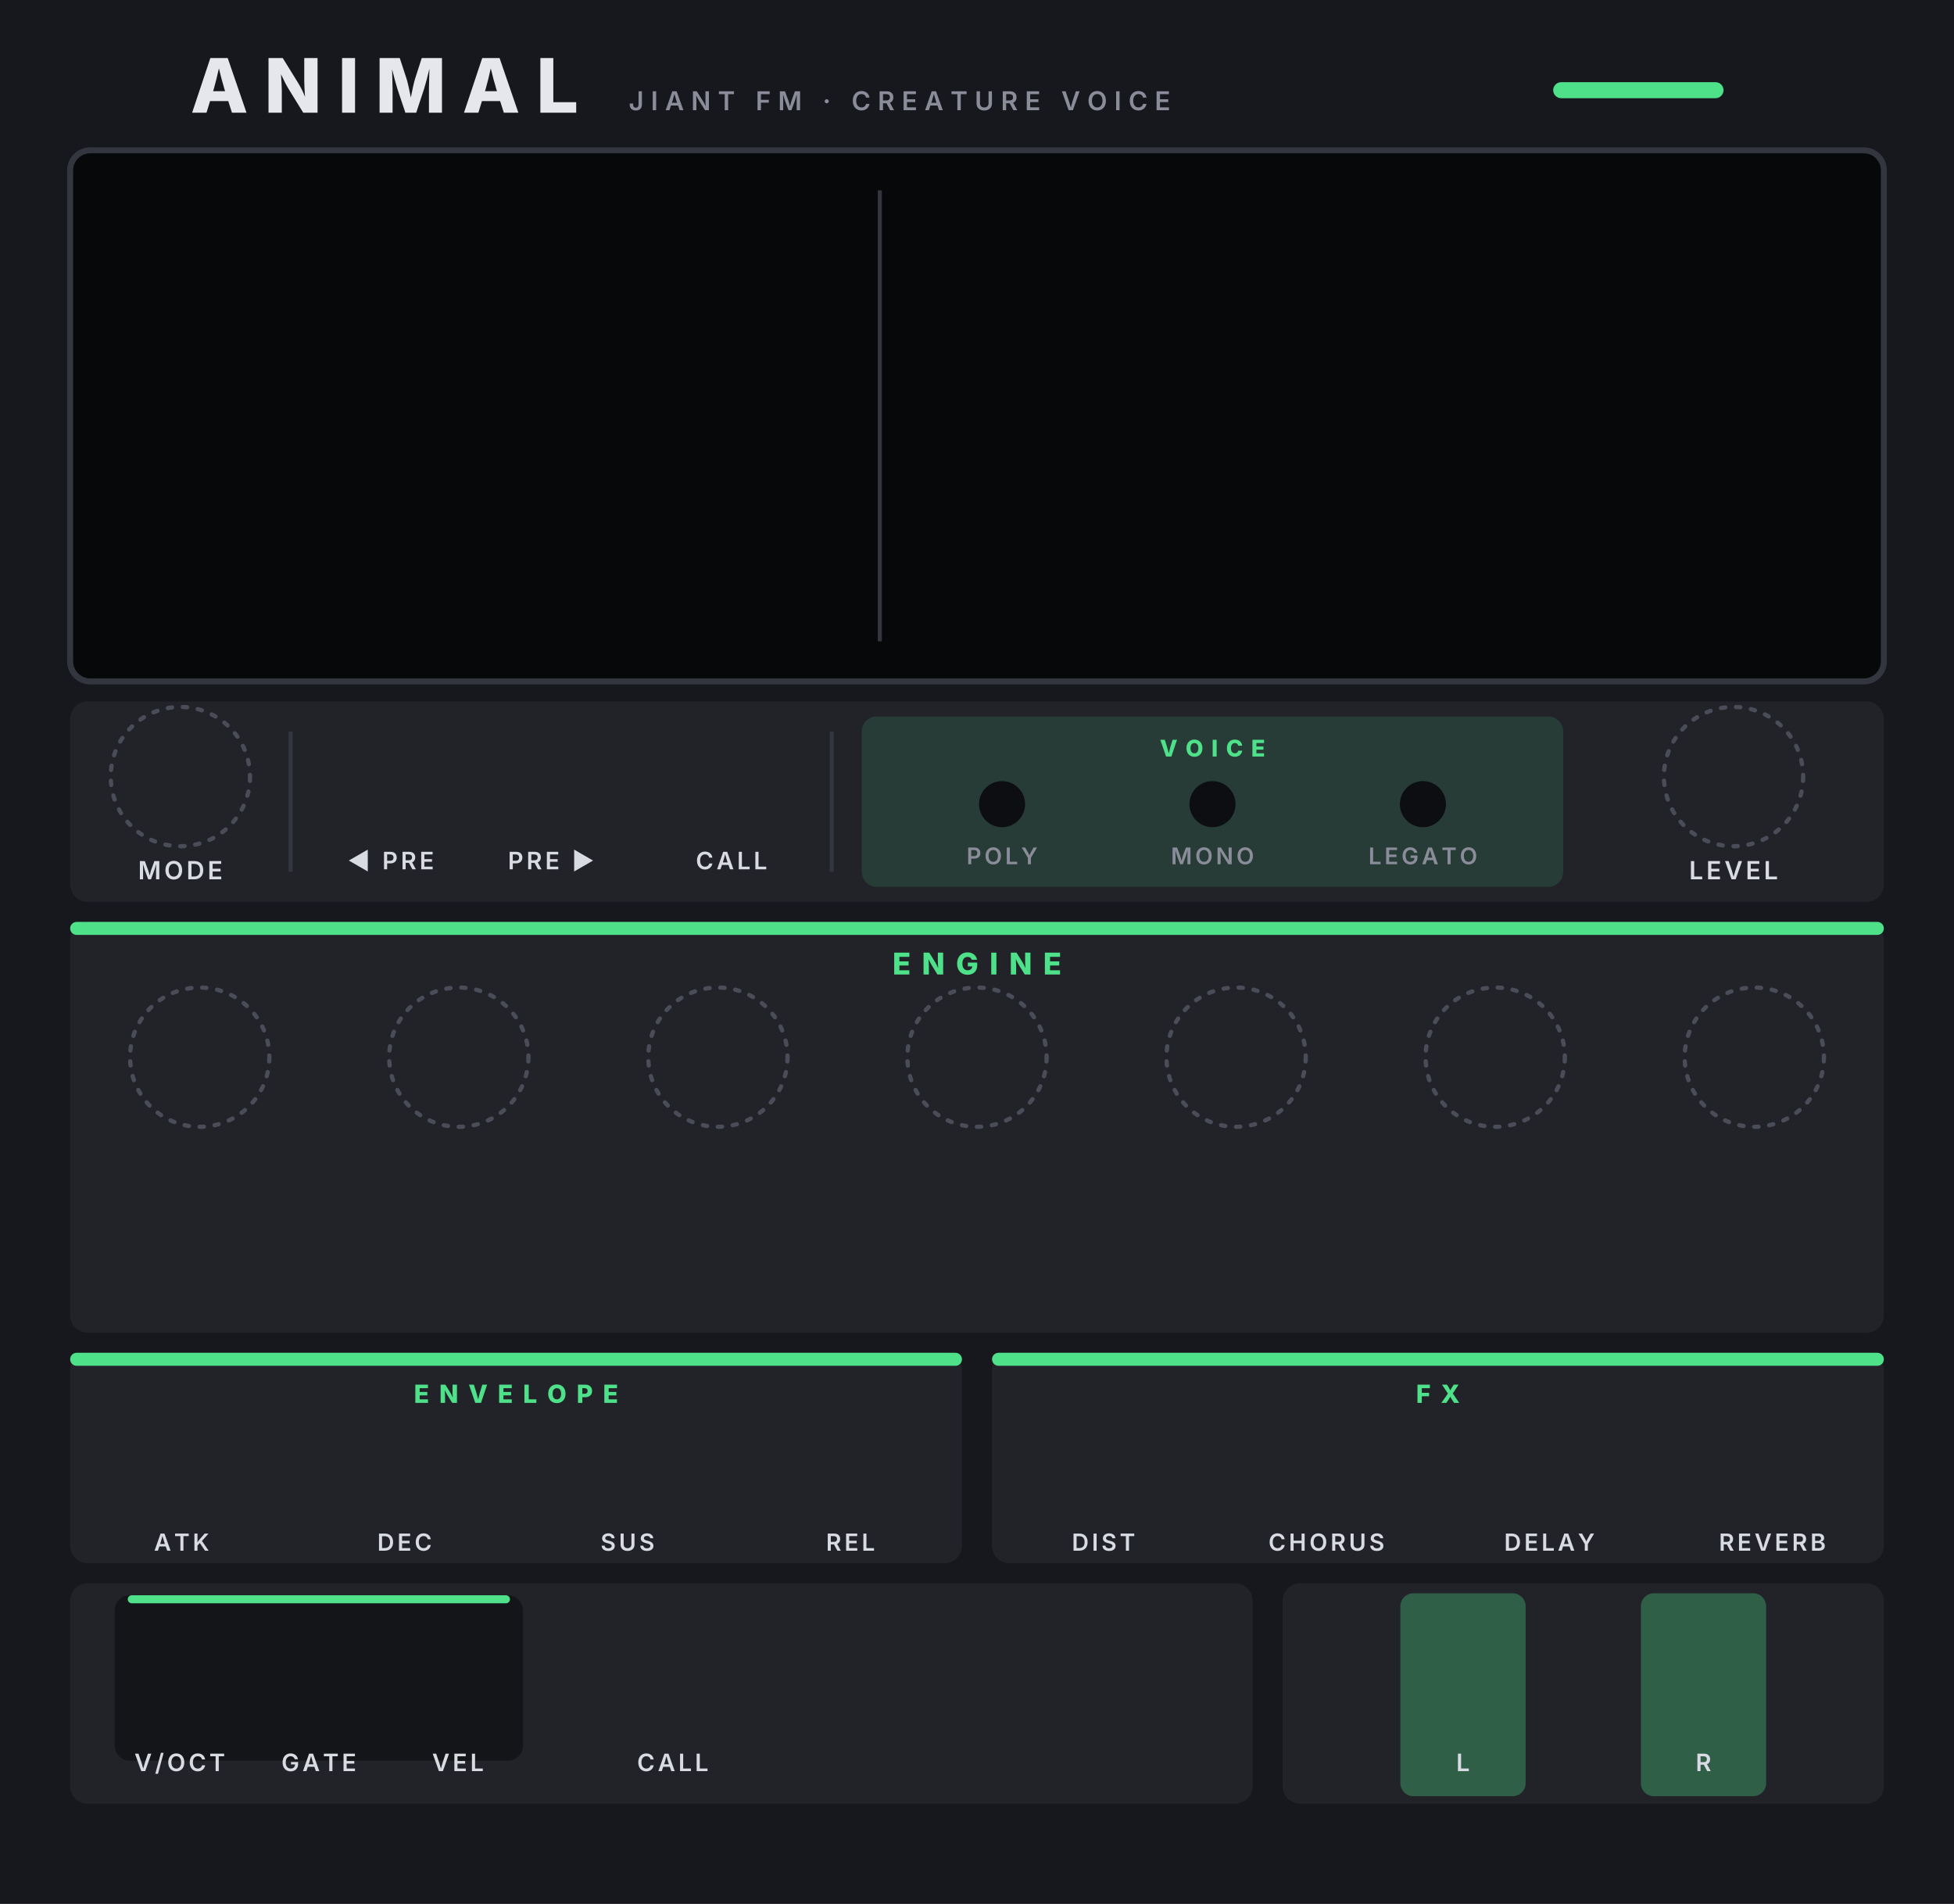
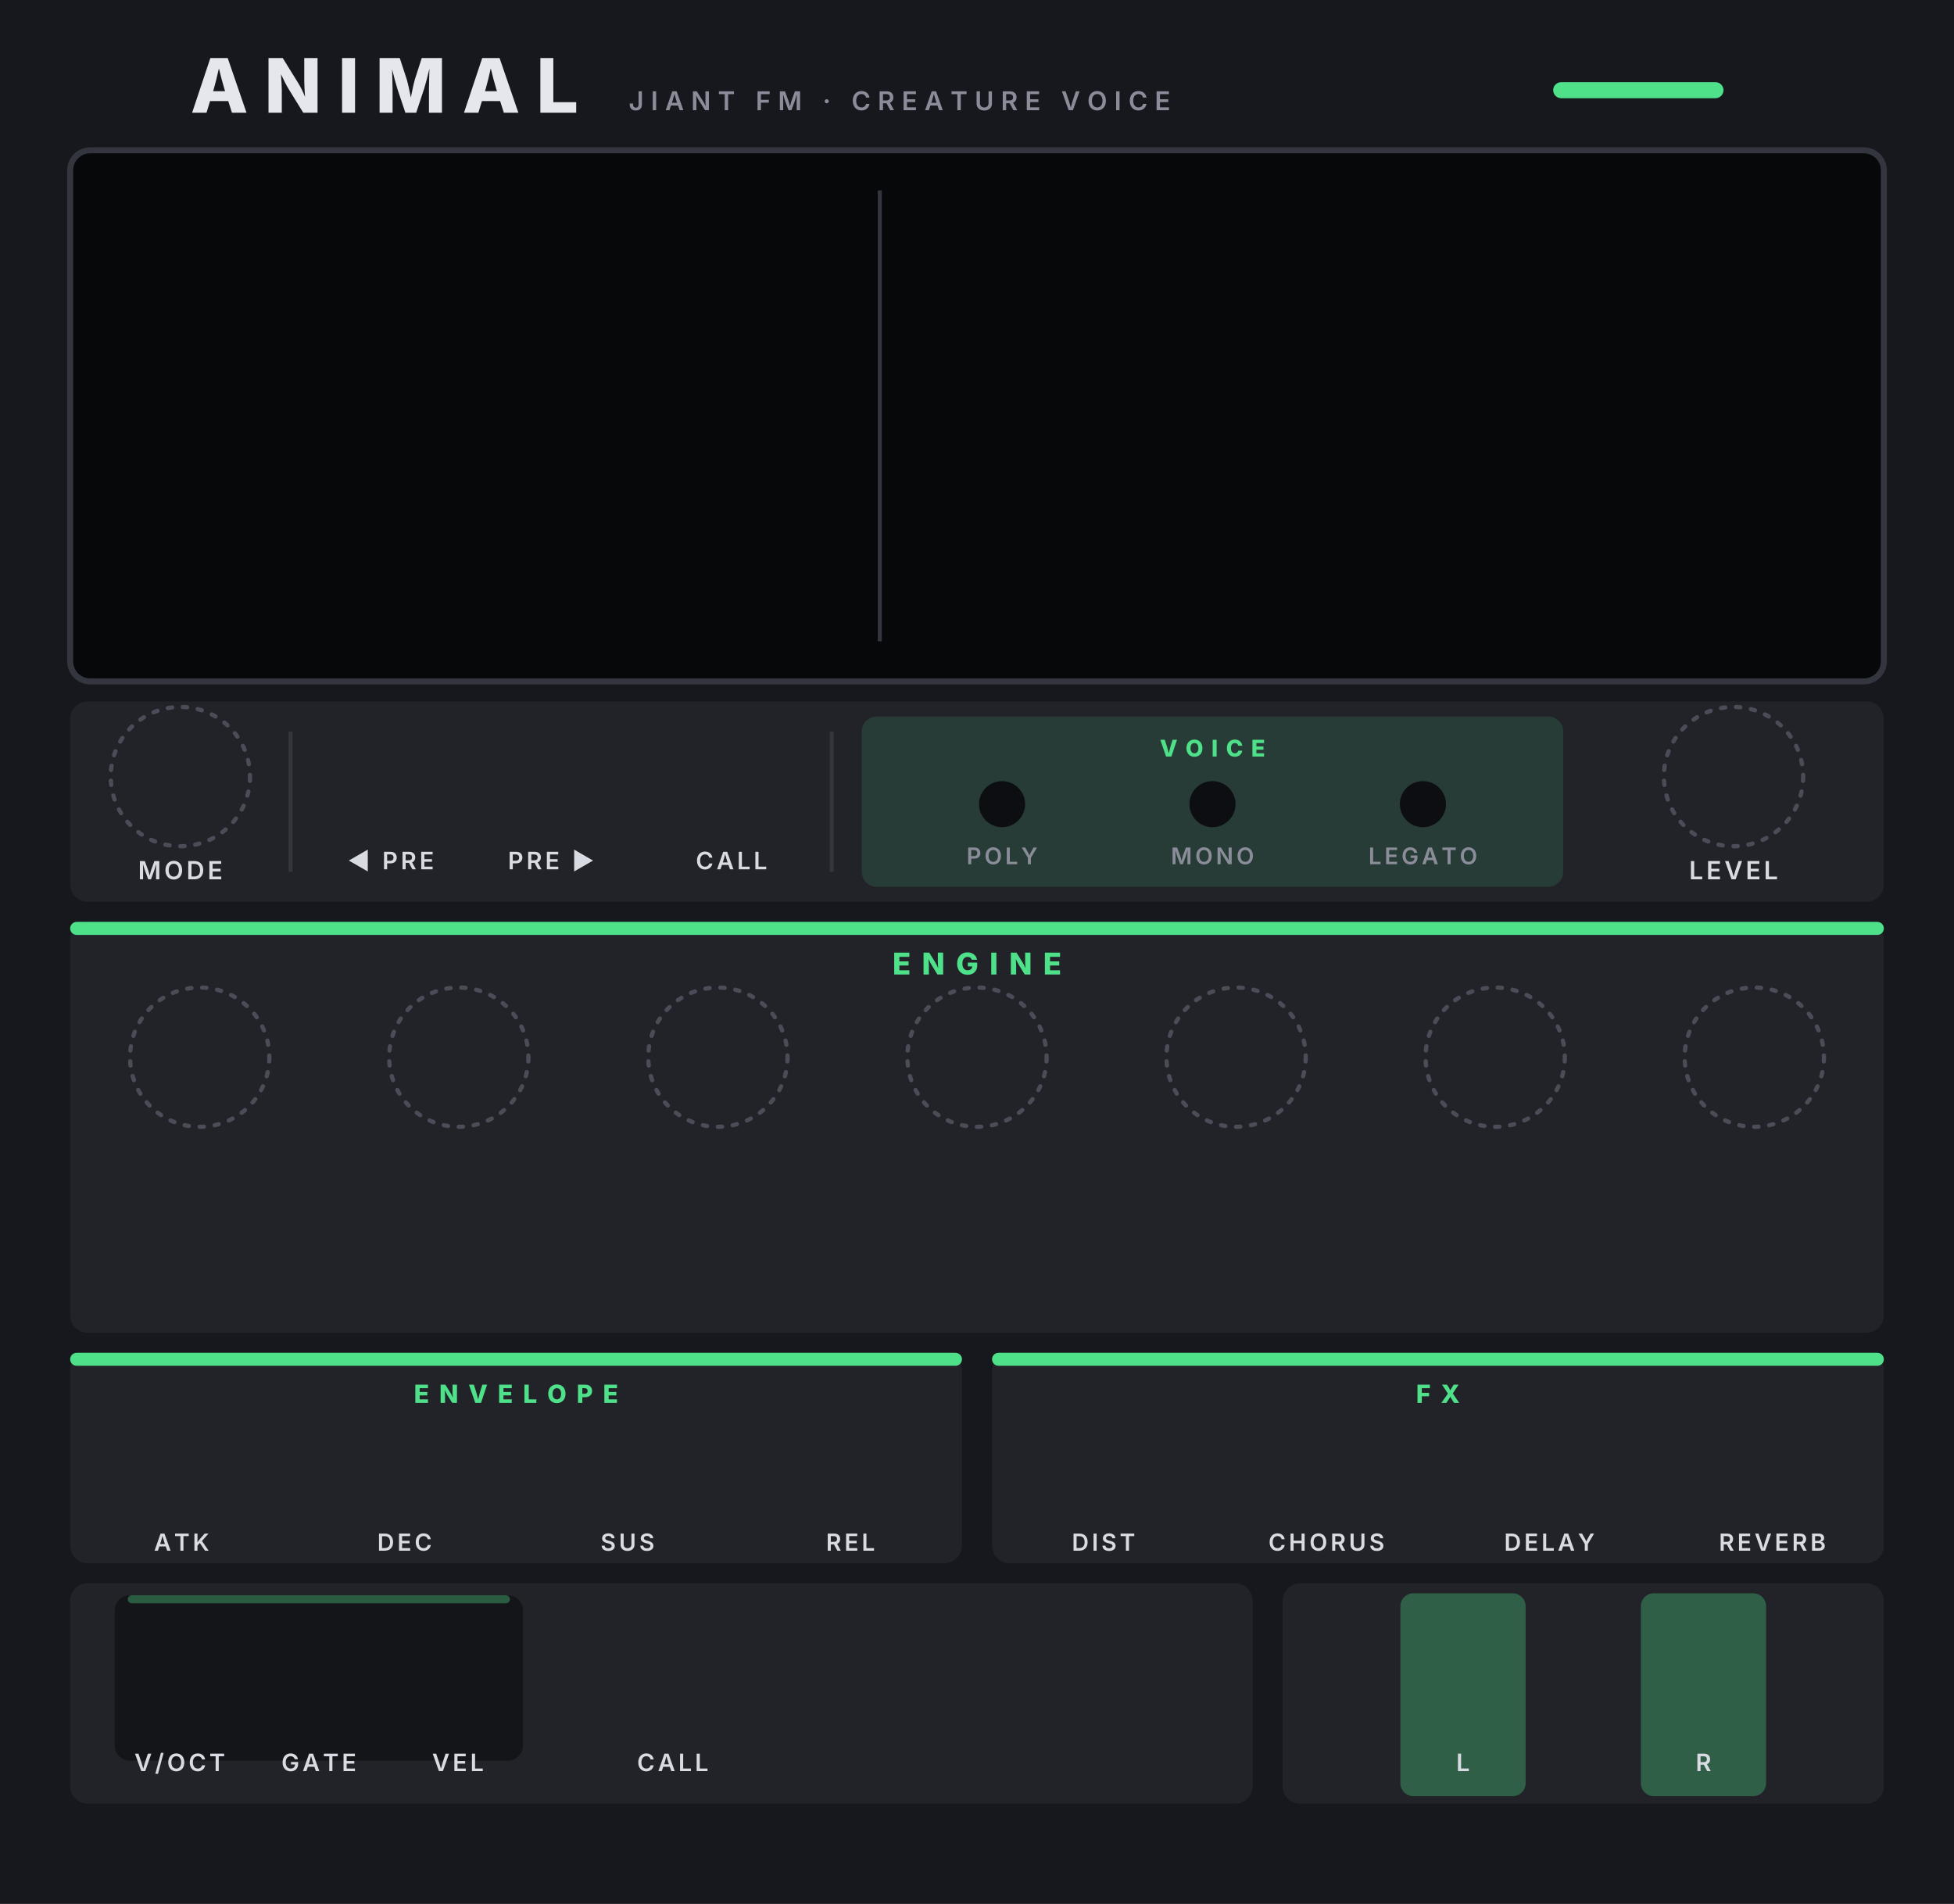
<svg xmlns="http://www.w3.org/2000/svg" width="132.080mm" height="128.693mm" viewBox="0 0 390 380">
  <rect width="390" height="380" fill="#17181d" />
  <path fill="#e6e7ec" d="M38.344 22.5H41.215L41.926 20.178H45.559L46.298 22.5H49.199L45.449 11.587H41.984ZM42.534 18.201 42.68 17.732C43.039 16.494 43.361 15.117 43.691 13.645C44.042 15.11 44.401 16.487 44.782 17.732L44.929 18.201Z M53.593 22.5H56.244V17.981C56.244 17.292 56.171 16.106 56.083 14.81C56.691 16.113 57.094 16.934 57.738 17.981L60.529 22.5H63.378V11.587H60.726V16.23C60.726 16.992 60.807 18.245 60.88 19.336C60.419 18.149 59.965 17.322 59.481 16.516L56.434 11.587H53.593Z M70.862 11.587H68.277V22.5H70.862Z M75.762 22.5H78.354V17.798C78.354 16.985 78.288 15.271 78.259 13.835C78.633 15.374 79.079 16.992 79.336 17.798L80.911 22.5H83.071L84.624 17.798C84.888 16.963 85.349 15.271 85.708 13.711C85.679 15.183 85.613 16.97 85.613 17.798V22.5H88.213V11.587H84.177L82.808 15.835C82.588 16.582 82.251 18.149 82.002 19.453C81.746 18.149 81.409 16.582 81.182 15.835L79.79 11.587H75.762Z M92.607 22.5H95.478L96.188 20.178H99.821L100.561 22.5H103.461L99.711 11.587H96.247ZM96.796 18.201 96.943 17.732C97.301 16.494 97.624 15.117 97.953 13.645C98.305 15.11 98.664 16.487 99.045 17.732L99.191 18.201Z M107.855 22.5H115.003V20.391H110.44V11.587H107.855Z" />
  <path fill="#8a8d99" d="M126.909 22.051C127.65 22.051 128.122 21.632 128.122 20.88V18.217H127.45V20.888C127.45 21.287 127.236 21.492 126.909 21.492C126.576 21.492 126.363 21.287 126.363 20.888V20.667H125.685V20.883C125.685 21.632 126.16 22.051 126.909 22.051Z M130.959 18.217H130.282V22.0H130.959Z M132.867 22.0H133.609L133.918 21.063H135.333L135.655 22.0H136.399L135.048 18.217H134.188ZM134.099 20.517 134.259 20.035C134.363 19.697 134.477 19.273 134.612 18.745C134.751 19.268 134.871 19.687 134.982 20.035L135.147 20.517Z M138.304 22.0H138.995V20.121C138.995 19.91 138.972 19.512 138.947 19.045C139.201 19.537 139.343 19.806 139.541 20.124L140.722 22.0H141.491V18.217H140.803V20.202C140.803 20.433 140.818 20.817 140.843 21.182C140.678 20.804 140.513 20.517 140.379 20.301L139.071 18.217H138.304Z M143.483 18.788H144.65V22.0H145.328V18.788H146.494V18.217H143.483Z M151.196 22.0H151.874V20.487H153.448V19.923H151.874V18.788H153.618V18.217H151.196Z M155.653 22.0H156.318V20.091C156.318 19.804 156.303 19.281 156.292 18.852C156.432 19.339 156.584 19.844 156.673 20.091L157.382 22.0H157.958L158.656 20.091C158.745 19.837 158.905 19.316 159.035 18.831C159.027 19.281 159.012 19.809 159.012 20.091V22.0H159.687V18.217H158.664L157.953 20.169C157.879 20.395 157.763 20.863 157.674 21.236C157.587 20.857 157.468 20.393 157.392 20.169L156.673 18.217H155.653Z M165.006 20.611C165.234 20.611 165.415 20.433 165.415 20.205C165.415 19.976 165.234 19.801 165.006 19.801C164.777 19.801 164.6 19.976 164.6 20.205C164.6 20.433 164.777 20.611 165.006 20.611Z M171.94 22.051C172.833 22.051 173.433 21.464 173.537 20.741H172.851C172.765 21.188 172.399 21.444 171.947 21.444C171.333 21.444 170.888 20.979 170.888 20.111C170.888 19.253 171.33 18.773 171.95 18.773C172.402 18.773 172.767 19.029 172.851 19.476H173.534C173.415 18.648 172.77 18.166 171.94 18.166C170.952 18.166 170.208 18.887 170.208 20.111C170.208 21.33 170.944 22.051 171.94 22.051Z M175.559 22.0H176.237V20.611H176.942L177.686 22.0H178.446L177.625 20.497C178.072 20.319 178.306 19.941 178.306 19.428C178.306 18.707 177.844 18.217 176.973 18.217H175.559ZM176.237 20.05V18.786H176.869C177.384 18.786 177.613 19.024 177.613 19.428C177.613 19.829 177.384 20.05 176.874 20.05Z M180.351 22.0H182.819V21.429H181.029V20.372H182.677V19.809H181.029V18.788H182.809V18.217H180.351Z M184.645 22.0H185.387L185.697 21.063H187.111L187.433 22.0H188.177L186.826 18.217H185.966ZM185.877 20.517 186.037 20.035C186.141 19.697 186.255 19.273 186.39 18.745C186.529 19.268 186.649 19.687 186.76 20.035L186.925 20.517Z M189.912 18.788H191.08V22.0H191.758V18.788H192.924V18.217H189.912Z M196.449 22.056C197.371 22.056 197.983 21.497 197.983 20.687V18.217H197.305V20.631C197.305 21.106 196.972 21.449 196.449 21.449C195.926 21.449 195.593 21.106 195.593 20.631V18.217H194.915V20.687C194.915 21.497 195.522 22.056 196.449 22.056Z M200.142 22.0H200.82V20.611H201.525L202.269 22.0H203.029L202.208 20.497C202.655 20.319 202.889 19.941 202.889 19.428C202.889 18.707 202.427 18.217 201.556 18.217H200.142ZM200.82 20.05V18.786H201.452C201.967 18.786 202.196 19.024 202.196 19.428C202.196 19.829 201.967 20.05 201.457 20.05Z M204.934 22.0H207.402V21.429H205.612V20.372H207.26V19.809H205.612V18.788H207.392V18.217H204.934Z M213.287 22.0H214.145L215.47 18.217H214.729L214.079 20.182C213.972 20.52 213.858 20.934 213.721 21.459C213.581 20.939 213.459 20.517 213.353 20.182L212.683 18.217H211.939Z M218.996 22.051C219.986 22.051 220.73 21.332 220.73 20.111C220.73 18.887 219.986 18.166 218.996 18.166C218.003 18.166 217.256 18.887 217.256 20.111C217.256 21.33 218.003 22.051 218.996 22.051ZM218.996 21.444C218.376 21.444 217.937 20.972 217.937 20.111C217.937 19.245 218.376 18.773 218.996 18.773C219.61 18.773 220.047 19.243 220.047 20.111C220.047 20.974 219.61 21.444 218.996 21.444Z M223.45 18.217H222.772V22.0H223.45Z M227.224 22.051C228.118 22.051 228.717 21.464 228.821 20.741H228.136C228.049 21.188 227.684 21.444 227.232 21.444C226.617 21.444 226.173 20.979 226.173 20.111C226.173 19.253 226.615 18.773 227.234 18.773C227.686 18.773 228.052 19.029 228.136 19.476H228.819C228.699 18.648 228.054 18.166 227.224 18.166C226.236 18.166 225.492 18.887 225.492 20.111C225.492 21.33 226.229 22.051 227.224 22.051Z M230.843 22.0H233.311V21.429H231.521V20.372H233.169V19.809H231.521V18.788H233.301V18.217H230.843Z" />
  <rect x="310" y="16.4" width="34" height="3.2" rx="1.6" fill="#4fe08a" />
  <rect x="14" y="30" width="362" height="106" rx="4" fill="#07080a" stroke="#34363f" stroke-width="1.2" />
  <line x1="175.6" y1="38" x2="175.6" y2="128" stroke="#34363f" stroke-width="0.8" />
  <rect x="14" y="140" width="362" height="40" rx="3.5" fill="#212329" />
  <circle cx="36" cy="155" r="13.9" fill="none" stroke="#4a4c57" stroke-width="0.85" stroke-dasharray="0.85 2.15" stroke-linecap="round" />
  <path fill="#d9dbe2" d="M27.92 175.5H28.559V173.664C28.559 173.388 28.545 172.885 28.535 172.473C28.669 172.941 28.816 173.427 28.901 173.664L29.582 175.5H30.137L30.808 173.664C30.893 173.42 31.047 172.919 31.172 172.453C31.164 172.885 31.15 173.393 31.15 173.664V175.5H31.799V171.862H30.815L30.132 173.74C30.061 173.957 29.949 174.406 29.863 174.765C29.78 174.401 29.665 173.955 29.592 173.74L28.901 171.862H27.92Z M34.689 175.549C35.641 175.549 36.357 174.858 36.357 173.684C36.357 172.507 35.641 171.813 34.689 171.813C33.735 171.813 33.017 172.507 33.017 173.684C33.017 174.855 33.735 175.549 34.689 175.549ZM34.689 174.965C34.094 174.965 33.671 174.511 33.671 173.684C33.671 172.851 34.094 172.397 34.689 172.397C35.28 172.397 35.7 172.849 35.7 173.684C35.7 174.514 35.28 174.965 34.689 174.965Z M38.805 175.5C39.913 175.5 40.565 174.814 40.565 173.676C40.565 172.546 39.913 171.862 38.829 171.862H37.574V175.5ZM38.226 174.936V172.426H38.79C39.535 172.426 39.923 172.844 39.923 173.676C39.923 174.516 39.535 174.936 38.773 174.936Z M41.785 175.5H44.158V174.951H42.437V173.935H44.022V173.393H42.437V172.412H44.149V171.862H41.785Z" />
  <line x1="58" y1="146" x2="58" y2="174" stroke="#34363f" stroke-width="0.8" />
  <path fill="#d9dbe2" d="M73.405 173.936V169.572L69.622 171.756Z M76.646 173.5H77.272V172.319H77.943C78.749 172.319 79.182 171.834 79.182 171.163C79.182 170.498 78.756 170.008 77.952 170.008H76.646ZM77.272 171.803V170.533H77.856C78.334 170.533 78.543 170.791 78.543 171.163C78.543 171.536 78.334 171.803 77.861 171.803Z M80.343 173.5H80.968V172.218H81.62L82.307 173.5H83.007L82.25 172.113C82.663 171.948 82.879 171.599 82.879 171.126C82.879 170.46 82.452 170.008 81.648 170.008H80.343ZM80.968 171.7V170.533H81.552C82.028 170.533 82.239 170.753 82.239 171.126C82.239 171.496 82.028 171.7 81.557 171.7Z M84.074 173.5H86.352V172.973H84.7V171.998H86.221V171.477H84.7V170.535H86.343V170.008H84.074Z" />
  <path fill="#d9dbe2" d="M101.723 173.5H102.349V172.319H103.019C103.825 172.319 104.259 171.834 104.259 171.163C104.259 170.498 103.832 170.008 103.029 170.008H101.723ZM102.349 171.803V170.533H102.932C103.411 170.533 103.619 170.791 103.619 171.163C103.619 171.536 103.411 171.803 102.937 171.803Z M105.419 173.5H106.045V172.218H106.696L107.383 173.5H108.084L107.327 172.113C107.739 171.948 107.955 171.599 107.955 171.126C107.955 170.46 107.529 170.008 106.725 170.008H105.419ZM106.045 171.7V170.533H106.629C107.104 170.533 107.315 170.753 107.315 171.126C107.315 171.496 107.104 171.7 106.633 171.7Z M109.15 173.5H111.429V172.973H109.776V171.998H111.297V171.477H109.776V170.535H111.419V170.008H109.15Z M114.597 173.936 118.375 171.756 114.597 169.572Z" />
  <path fill="#d9dbe2" d="M140.711 173.547C141.536 173.547 142.089 173.005 142.186 172.338H141.553C141.473 172.75 141.136 172.987 140.718 172.987C140.151 172.987 139.741 172.558 139.741 171.756C139.741 170.964 140.149 170.521 140.721 170.521C141.138 170.521 141.475 170.758 141.553 171.17H142.183C142.073 170.406 141.478 169.961 140.711 169.961C139.8 169.961 139.113 170.627 139.113 171.756C139.113 172.881 139.793 173.547 140.711 173.547Z M143.125 173.5H143.81L144.096 172.635H145.401L145.699 173.5H146.386L145.139 170.008H144.344ZM144.262 172.131 144.41 171.686C144.506 171.374 144.611 170.983 144.736 170.495C144.864 170.978 144.975 171.365 145.078 171.686L145.23 172.131Z M147.452 173.5H149.62V172.973H148.078V170.008H147.452Z M150.766 173.5H152.934V172.973H151.392V170.008H150.766Z" />
  <line x1="166" y1="146" x2="166" y2="174" stroke="#34363f" stroke-width="0.8" />
  <rect x="172" y="143" width="140" height="34" rx="3" fill="#273c36" />
  <path fill="#4fe08a" d="M232.738 151.0H233.798L234.917 147.653H234.036L233.589 149.116C233.477 149.497 233.376 149.904 233.272 150.351C233.165 149.906 233.059 149.495 232.944 149.116L232.479 147.653H231.588Z M238.401 151.045C239.297 151.045 239.991 150.432 239.991 149.329C239.991 148.224 239.297 147.608 238.401 147.608C237.5 147.608 236.806 148.224 236.806 149.329C236.806 150.427 237.5 151.045 238.401 151.045ZM238.401 150.349C237.914 150.349 237.617 149.989 237.617 149.329C237.617 148.666 237.914 148.305 238.401 148.305C238.886 148.305 239.183 148.664 239.183 149.329C239.183 149.989 238.886 150.349 238.401 150.349Z M242.831 147.653H242.038V151.0H242.831Z M246.459 151.045C247.369 151.045 247.879 150.416 247.939 149.819H247.138C247.081 150.144 246.834 150.349 246.475 150.349C245.994 150.349 245.687 150 245.687 149.329C245.687 148.68 245.988 148.305 246.479 148.305C246.839 148.305 247.084 148.509 247.135 148.835H247.937C247.845 148.055 247.254 147.608 246.459 147.608C245.568 147.608 244.876 148.224 244.876 149.329C244.876 150.427 245.554 151.045 246.459 151.045Z M249.973 151.0H252.293V150.353H250.766V149.625H252.174V148.992H250.766V148.3H252.295V147.653H249.973Z" />
  <circle cx="200" cy="160.5" r="4.6" fill="#0d0e11" />
  <path fill="#8a8d99" d="M193.244 172.5H193.844V171.368H194.487C195.259 171.368 195.675 170.903 195.675 170.261C195.675 169.623 195.266 169.153 194.496 169.153H193.244ZM193.844 170.874V169.656H194.403C194.862 169.656 195.062 169.904 195.062 170.261C195.062 170.618 194.862 170.874 194.408 170.874Z M198.245 172.545C199.121 172.545 199.779 171.909 199.779 170.829C199.779 169.746 199.121 169.108 198.245 169.108C197.366 169.108 196.706 169.746 196.706 170.829C196.706 171.907 197.366 172.545 198.245 172.545ZM198.245 172.008C197.696 172.008 197.308 171.59 197.308 170.829C197.308 170.063 197.696 169.645 198.245 169.645C198.788 169.645 199.174 170.061 199.174 170.829C199.174 171.593 198.788 172.008 198.245 172.008Z M200.947 172.5H203.025V171.995H201.547V169.153H200.947Z M205.159 172.5H205.758V171.204L206.98 169.153H206.284L205.698 170.209C205.61 170.368 205.536 170.512 205.462 170.703C205.388 170.517 205.314 170.373 205.221 170.209L204.624 169.153H203.923L205.159 171.204Z" />
  <circle cx="242" cy="160.5" r="4.6" fill="#0d0e11" />
  <path fill="#8a8d99" d="M234.034 172.5H234.622V170.811C234.622 170.557 234.609 170.094 234.6 169.715C234.723 170.146 234.858 170.593 234.937 170.811L235.563 172.5H236.073L236.691 170.811C236.77 170.586 236.911 170.126 237.026 169.697C237.019 170.094 237.005 170.562 237.005 170.811V172.5H237.603V169.153H236.698L236.069 170.881C236.004 171.08 235.9 171.494 235.822 171.824C235.745 171.489 235.64 171.078 235.572 170.881L234.937 169.153H234.034Z M240.31 172.545C241.186 172.545 241.844 171.909 241.844 170.829C241.844 169.746 241.186 169.108 240.31 169.108C239.431 169.108 238.771 169.746 238.771 170.829C238.771 171.907 239.431 172.545 240.31 172.545ZM240.31 172.008C239.762 172.008 239.373 171.59 239.373 170.829C239.373 170.063 239.762 169.645 240.31 169.645C240.853 169.645 241.24 170.061 241.24 170.829C241.24 171.593 240.853 172.008 240.31 172.008Z M243.012 172.5H243.623V170.838C243.623 170.651 243.603 170.299 243.58 169.886C243.805 170.321 243.931 170.559 244.106 170.84L245.15 172.5H245.831V169.153H245.222V170.91C245.222 171.114 245.236 171.453 245.258 171.777C245.112 171.442 244.966 171.188 244.847 170.997L243.69 169.153H243.012Z M248.538 172.545C249.414 172.545 250.072 171.909 250.072 170.829C250.072 169.746 249.414 169.108 248.538 169.108C247.659 169.108 246.999 169.746 246.999 170.829C246.999 171.907 247.659 172.545 248.538 172.545ZM248.538 172.008C247.99 172.008 247.601 171.59 247.601 170.829C247.601 170.063 247.99 169.645 248.538 169.645C249.081 169.645 249.468 170.061 249.468 170.829C249.468 171.593 249.081 172.008 248.538 172.008Z" />
  <circle cx="284" cy="160.5" r="4.6" fill="#0d0e11" />
  <path fill="#8a8d99" d="M273.462 172.5H275.539V171.995H274.061V169.153H273.462Z M276.663 172.5H278.846V171.995H277.262V171.06H278.72V170.562H277.262V169.659H278.837V169.153H276.663Z M281.492 172.545C282.319 172.545 282.912 172.013 282.912 171.152V170.75H281.557V171.222H282.33C282.319 171.703 281.997 172.008 281.494 172.008C280.931 172.008 280.544 171.584 280.544 170.827C280.544 170.067 280.94 169.645 281.481 169.645C281.887 169.645 282.161 169.865 282.269 170.222H282.882C282.779 169.564 282.211 169.108 281.474 169.108C280.598 169.108 279.942 169.753 279.942 170.831C279.942 171.889 280.569 172.545 281.492 172.545Z M283.869 172.5H284.525L284.799 171.671H286.05L286.335 172.5H286.993L285.798 169.153H285.037ZM284.958 171.188 285.1 170.762C285.192 170.463 285.293 170.088 285.412 169.621C285.535 170.083 285.641 170.454 285.74 170.762L285.886 171.188Z M287.89 169.659H288.923V172.5H289.522V169.659H290.553V169.153H287.89Z M293.11 172.545C293.986 172.545 294.644 171.909 294.644 170.829C294.644 169.746 293.986 169.108 293.11 169.108C292.232 169.108 291.571 169.746 291.571 170.829C291.571 171.907 292.232 172.545 293.11 172.545ZM293.11 172.008C292.562 172.008 292.173 171.59 292.173 170.829C292.173 170.063 292.562 169.645 293.11 169.645C293.653 169.645 294.04 170.061 294.04 170.829C294.04 171.593 293.653 172.008 293.11 172.008Z" />
  <circle cx="346" cy="155" r="13.9" fill="none" stroke="#4a4c57" stroke-width="0.85" stroke-dasharray="0.85 2.15" stroke-linecap="round" />
  <path fill="#d9dbe2" d="M337.493 175.5H339.751V174.951H338.145V171.862H337.493Z M340.92 175.5H343.293V174.951H341.572V173.935H343.156V173.393H341.572V172.412H343.283V171.862H340.92Z M345.6 175.5H346.425L347.699 171.862H346.986L346.361 173.752C346.259 174.077 346.149 174.475 346.017 174.98C345.883 174.479 345.766 174.074 345.663 173.752L345.019 171.862H344.303Z M348.785 175.5H351.158V174.951H349.437V173.935H351.021V173.393H349.437V172.412H351.148V171.862H348.785Z M352.412 175.5H354.671V174.951H353.064V171.862H352.412Z" />
  <rect x="14" y="184" width="362" height="82" rx="3.5" fill="#212329" />
  <rect x="14" y="184" width="362" height="2.6" rx="1.3" fill="#4fe08a" />
  <path fill="#4fe08a" d="M178.473 194.5H181.499V193.656H179.507V192.707H181.344V191.881H179.507V190.979H181.502V190.135H178.473Z M184.332 194.5H185.392V192.692C185.392 192.417 185.363 191.942 185.328 191.424C185.571 191.945 185.732 192.273 185.99 192.692L187.106 194.5H188.246V190.135H187.185V191.992C187.185 192.297 187.218 192.798 187.247 193.234C187.062 192.76 186.881 192.429 186.687 192.106L185.469 190.135H184.332Z M193.121 194.559C194.24 194.559 195.043 193.861 195.043 192.695V192.121H193.171V192.88H194.044C194.032 193.354 193.707 193.65 193.129 193.65C192.47 193.65 192.084 193.161 192.084 192.312C192.084 191.468 192.491 190.984 193.127 190.984C193.557 190.984 193.85 191.198 193.95 191.559H194.996C194.887 190.688 194.111 190.076 193.109 190.076C191.946 190.076 191.026 190.899 191.026 192.326C191.026 193.706 191.873 194.559 193.121 194.559Z M198.874 190.135H197.84V194.5H198.874Z M201.754 194.5H202.815V192.692C202.815 192.417 202.785 191.942 202.75 191.424C202.993 191.945 203.154 192.273 203.412 192.692L204.529 194.5H205.668V190.135H204.608V191.992C204.608 192.297 204.64 192.798 204.669 193.234C204.485 192.76 204.303 192.429 204.11 192.106L202.891 190.135H201.754Z M208.548 194.5H211.574V193.656H209.582V192.707H211.419V191.881H209.582V190.979H211.577V190.135H208.548Z" />
  <circle cx="39.857" cy="211" r="13.9" fill="none" stroke="#4a4c57" stroke-width="0.85" stroke-dasharray="0.85 2.15" stroke-linecap="round" />
  <circle cx="91.571" cy="211" r="13.9" fill="none" stroke="#4a4c57" stroke-width="0.85" stroke-dasharray="0.85 2.15" stroke-linecap="round" />
  <circle cx="143.286" cy="211" r="13.9" fill="none" stroke="#4a4c57" stroke-width="0.85" stroke-dasharray="0.85 2.15" stroke-linecap="round" />
  <circle cx="195.0" cy="211" r="13.9" fill="none" stroke="#4a4c57" stroke-width="0.85" stroke-dasharray="0.85 2.15" stroke-linecap="round" />
  <circle cx="246.714" cy="211" r="13.9" fill="none" stroke="#4a4c57" stroke-width="0.85" stroke-dasharray="0.85 2.15" stroke-linecap="round" />
  <circle cx="298.429" cy="211" r="13.9" fill="none" stroke="#4a4c57" stroke-width="0.85" stroke-dasharray="0.85 2.15" stroke-linecap="round" />
  <circle cx="350.143" cy="211" r="13.9" fill="none" stroke="#4a4c57" stroke-width="0.85" stroke-dasharray="0.85 2.15" stroke-linecap="round" />
  <rect x="14" y="270" width="178" height="42" rx="3.5" fill="#212329" />
  <rect x="14" y="270" width="178" height="2.6" rx="1.3" fill="#4fe08a" />
  <path fill="#4fe08a" d="M82.896 280.0H85.418V279.297H83.758V278.506H85.288V277.817H83.758V277.065H85.42V276.362H82.896Z M87.945 280.0H88.829V278.494C88.829 278.264 88.804 277.869 88.775 277.437C88.978 277.871 89.112 278.145 89.327 278.494L90.257 280.0H91.207V276.362H90.323V277.91C90.323 278.164 90.35 278.582 90.374 278.945C90.22 278.55 90.069 278.274 89.908 278.005L88.892 276.362H87.945Z M94.855 280.0H96.007L97.223 276.362H96.266L95.78 277.952C95.658 278.367 95.548 278.809 95.436 279.294C95.319 278.811 95.204 278.364 95.079 277.952L94.574 276.362H93.605Z M99.621 280.0H102.143V279.297H100.483V278.506H102.013V277.817H100.483V277.065H102.145V276.362H99.621Z M104.67 280.0H107.053V279.297H105.532V276.362H104.67Z M111.148 280.049C112.122 280.049 112.876 279.382 112.876 278.184C112.876 276.982 112.122 276.313 111.148 276.313C110.169 276.313 109.414 276.982 109.414 278.184C109.414 279.377 110.169 280.049 111.148 280.049ZM111.148 279.292C110.618 279.292 110.296 278.901 110.296 278.184C110.296 277.463 110.618 277.07 111.148 277.07C111.675 277.07 111.997 277.461 111.997 278.184C111.997 278.901 111.675 279.292 111.148 279.292Z M115.362 280.0H116.224V278.865H116.827C117.662 278.865 118.177 278.369 118.177 277.62C118.177 276.875 117.672 276.362 116.851 276.362H115.362ZM116.224 278.184V277.061H116.668C117.073 277.061 117.283 277.278 117.283 277.62C117.283 277.957 117.073 278.184 116.671 278.184Z M120.621 280.0H123.143V279.297H121.483V278.506H123.014V277.817H121.483V277.065H123.146V276.362H120.621Z" />
  <rect x="198" y="270" width="178" height="42" rx="3.5" fill="#212329" />
  <rect x="198" y="270" width="178" height="2.6" rx="1.3" fill="#4fe08a" />
  <path fill="#4fe08a" d="M282.917 280.0H283.778V278.677H285.231V277.988H283.778V277.065H285.39V276.362H282.917Z M287.68 280.0H288.679L289.15 279.304C289.318 279.053 289.379 278.916 289.462 278.757C289.545 278.916 289.609 279.053 289.77 279.304L290.224 280.0H291.247L289.963 278.115L291.123 276.362H290.151L289.797 276.907C289.646 277.146 289.56 277.341 289.475 277.527C289.389 277.341 289.306 277.146 289.155 276.907L288.808 276.362H287.81L288.989 278.14Z" />
  <path fill="#d9dbe2" d="M30.851 309.5H31.521L31.801 308.653H33.08L33.371 309.5H34.044L32.823 306.081H32.045ZM31.964 308.16 32.109 307.724C32.203 307.419 32.306 307.035 32.428 306.558C32.554 307.031 32.662 307.409 32.763 307.724L32.912 308.16Z M34.946 306.597H36.002V309.5H36.615V306.597H37.668V306.081H34.946Z M38.803 309.5H39.416V308.474L39.882 307.967L40.919 309.5H41.642L40.306 307.561L41.619 306.081H40.857L39.96 307.104C39.735 307.366 39.567 307.581 39.407 307.827L39.416 307.095V306.081H38.803Z" />
  <path fill="#d9dbe2" d="M76.799 309.5C77.841 309.5 78.454 308.855 78.454 307.786C78.454 306.723 77.841 306.081 76.822 306.081H75.643V309.5ZM76.256 308.97V306.611H76.786C77.486 306.611 77.85 307.003 77.85 307.786C77.85 308.575 77.486 308.97 76.77 308.97Z M79.637 309.5H81.868V308.984H80.25V308.029H81.739V307.519H80.25V306.597H81.858V306.081H79.637Z M84.54 309.546C85.348 309.546 85.889 309.016 85.983 308.362H85.364C85.286 308.766 84.955 308.997 84.547 308.997C83.991 308.997 83.59 308.577 83.59 307.793C83.59 307.017 83.989 306.583 84.549 306.583C84.958 306.583 85.288 306.815 85.364 307.219H85.981C85.873 306.471 85.29 306.035 84.54 306.035C83.647 306.035 82.975 306.686 82.975 307.793C82.975 308.894 83.64 309.546 84.54 309.546Z" />
  <path fill="#d9dbe2" d="M121.408 309.553C122.225 309.553 122.703 309.142 122.703 308.541C122.703 307.944 122.205 307.68 121.698 307.558L121.379 307.476C121.101 307.407 120.796 307.292 120.796 307.005C120.796 306.746 121.03 306.556 121.415 306.556C121.785 306.556 122.033 306.725 122.062 307.017H122.657C122.641 306.445 122.154 306.035 121.424 306.035C120.708 306.035 120.176 306.439 120.176 307.042C120.176 307.524 120.513 307.813 121.085 307.96L121.473 308.061C121.842 308.157 122.09 308.27 122.09 308.536C122.09 308.83 121.808 309.03 121.404 309.03C121.018 309.03 120.713 308.855 120.686 308.495H120.082C120.109 309.17 120.612 309.553 121.408 309.553Z M125.251 309.55C126.084 309.55 126.637 309.046 126.637 308.314V306.081H126.025V308.263C126.025 308.692 125.724 309.002 125.251 309.002C124.778 309.002 124.478 308.692 124.478 308.263V306.081H123.865V308.314C123.865 309.046 124.414 309.55 125.251 309.55Z M129.124 309.553C129.941 309.553 130.418 309.142 130.418 308.541C130.418 307.944 129.92 307.68 129.413 307.558L129.094 307.476C128.816 307.407 128.511 307.292 128.511 307.005C128.511 306.746 128.745 306.556 129.131 306.556C129.5 306.556 129.748 306.725 129.778 307.017H130.372C130.356 306.445 129.87 306.035 129.14 306.035C128.424 306.035 127.891 306.439 127.891 307.042C127.891 307.524 128.229 307.813 128.8 307.96L129.188 308.061C129.557 308.157 129.805 308.27 129.805 308.536C129.805 308.83 129.523 309.03 129.119 309.03C128.734 309.03 128.428 308.855 128.401 308.495H127.797C127.825 309.17 128.327 309.553 129.124 309.553Z" />
  <path fill="#d9dbe2" d="M165.21 309.5H165.822V308.245H166.46L167.133 309.5H167.819L167.078 308.141C167.482 307.981 167.693 307.639 167.693 307.175C167.693 306.523 167.275 306.081 166.488 306.081H165.21ZM165.822 307.738V306.595H166.394C166.86 306.595 167.066 306.81 167.066 307.175C167.066 307.538 166.86 307.738 166.398 307.738Z M168.876 309.5H171.106V308.984H169.488V308.029H170.978V307.519H169.488V306.597H171.097V306.081H168.876Z M172.321 309.5H174.444V308.984H172.934V306.081H172.321Z" />
  <path fill="#d9dbe2" d="M215.423 309.5C216.465 309.5 217.078 308.855 217.078 307.786C217.078 306.723 216.465 306.081 215.446 306.081H214.267V309.5ZM214.879 308.97V306.611H215.41C216.11 306.611 216.474 307.003 216.474 307.786C216.474 308.575 216.11 308.97 215.394 308.97Z M218.874 306.081H218.261V309.5H218.874Z M221.362 309.553C222.179 309.553 222.657 309.142 222.657 308.541C222.657 307.944 222.159 307.68 221.652 307.558L221.333 307.476C221.055 307.407 220.75 307.292 220.75 307.005C220.75 306.746 220.984 306.556 221.369 306.556C221.739 306.556 221.987 306.725 222.016 307.017H222.611C222.595 306.445 222.108 306.035 221.378 306.035C220.662 306.035 220.13 306.439 220.13 307.042C220.13 307.524 220.467 307.813 221.039 307.96L221.427 308.061C221.796 308.157 222.044 308.27 222.044 308.536C222.044 308.83 221.762 309.03 221.358 309.03C220.972 309.03 220.667 308.855 220.64 308.495H220.036C220.063 309.17 220.566 309.553 221.362 309.553Z M223.665 306.597H224.721V309.5H225.334V306.597H226.387V306.081H223.665Z" />
  <path fill="#d9dbe2" d="M254.971 309.546C255.779 309.546 256.32 309.016 256.415 308.362H255.795C255.717 308.766 255.386 308.997 254.978 308.997C254.423 308.997 254.021 308.577 254.021 307.793C254.021 307.017 254.42 306.583 254.98 306.583C255.389 306.583 255.719 306.815 255.795 307.219H256.412C256.304 306.471 255.722 306.035 254.971 306.035C254.078 306.035 253.406 306.686 253.406 307.793C253.406 308.894 254.071 309.546 254.971 309.546Z M257.577 309.5H258.19V308.011H259.78V309.5H260.393V306.081H259.78V307.494H258.19V306.081H257.577Z M263.145 309.546C264.04 309.546 264.713 308.896 264.713 307.793C264.713 306.686 264.04 306.035 263.145 306.035C262.248 306.035 261.573 306.686 261.573 307.793C261.573 308.894 262.248 309.546 263.145 309.546ZM263.145 308.997C262.585 308.997 262.188 308.571 262.188 307.793C262.188 307.01 262.585 306.583 263.145 306.583C263.701 306.583 264.095 307.008 264.095 307.793C264.095 308.573 263.701 308.997 263.145 308.997Z M265.893 309.5H266.506V308.245H267.144L267.817 309.5H268.503L267.761 308.141C268.165 307.981 268.376 307.639 268.376 307.175C268.376 306.523 267.959 306.081 267.172 306.081H265.893ZM266.506 307.738V306.595H267.078C267.543 306.595 267.75 306.81 267.75 307.175C267.75 307.538 267.543 307.738 267.082 307.738Z M270.946 309.55C271.779 309.55 272.332 309.046 272.332 308.314V306.081H271.719V308.263C271.719 308.692 271.418 309.002 270.946 309.002C270.473 309.002 270.172 308.692 270.172 308.263V306.081H269.559V308.314C269.559 309.046 270.108 309.55 270.946 309.55Z M274.818 309.553C275.635 309.553 276.112 309.142 276.112 308.541C276.112 307.944 275.614 307.68 275.107 307.558L274.788 307.476C274.511 307.407 274.205 307.292 274.205 307.005C274.205 306.746 274.439 306.556 274.825 306.556C275.194 306.556 275.442 306.725 275.472 307.017H276.067C276.05 306.445 275.564 306.035 274.834 306.035C274.118 306.035 273.586 306.439 273.586 307.042C273.586 307.524 273.923 307.813 274.495 307.96L274.882 308.061C275.252 308.157 275.5 308.27 275.5 308.536C275.5 308.83 275.217 309.03 274.814 309.03C274.428 309.03 274.123 308.855 274.095 308.495H273.492C273.519 309.17 274.022 309.553 274.818 309.553Z" />
  <path fill="#d9dbe2" d="M301.716 309.5C302.758 309.5 303.371 308.855 303.371 307.786C303.371 306.723 302.758 306.081 301.739 306.081H300.559V309.5ZM301.172 308.97V306.611H301.702C302.402 306.611 302.767 307.003 302.767 307.786C302.767 308.575 302.402 308.97 301.686 308.97Z M304.554 309.5H306.784V308.984H305.166V308.029H306.656V307.519H305.166V306.597H306.775V306.081H304.554Z M307.999 309.5H310.122V308.984H308.612V306.081H307.999Z M311.027 309.5H311.697L311.977 308.653H313.256L313.547 309.5H314.22L312.999 306.081H312.221ZM312.14 308.16 312.285 307.724C312.379 307.419 312.482 307.035 312.604 306.558C312.73 307.031 312.838 307.409 312.939 307.724L313.088 308.16Z M316.309 309.5H316.922V308.176L318.17 306.081H317.459L316.86 307.159C316.77 307.322 316.694 307.469 316.619 307.664C316.543 307.474 316.467 307.327 316.373 307.159L315.763 306.081H315.047L316.309 308.176Z" />
  <path fill="#d9dbe2" d="M343.424 309.5H344.036V308.245H344.674L345.347 309.5H346.033L345.292 308.141C345.696 307.981 345.907 307.639 345.907 307.175C345.907 306.523 345.489 306.081 344.702 306.081H343.424ZM344.036 307.738V306.595H344.608C345.074 306.595 345.28 306.81 345.28 307.175C345.28 307.538 345.074 307.738 344.613 307.738Z M347.09 309.5H349.32V308.984H347.702V308.029H349.192V307.519H347.702V306.597H349.311V306.081H347.09Z M351.525 309.5H352.3L353.498 306.081H352.828L352.241 307.857C352.144 308.162 352.041 308.536 351.917 309.011C351.791 308.541 351.681 308.16 351.584 307.857L350.978 306.081H350.306Z M354.555 309.5H356.786V308.984H355.168V308.029H356.657V307.519H355.168V306.597H356.776V306.081H354.555Z M358.001 309.5H358.613V308.245H359.251L359.924 309.5H360.61L359.869 308.141C360.273 307.981 360.484 307.639 360.484 307.175C360.484 306.523 360.066 306.081 359.279 306.081H358.001ZM358.613 307.738V306.595H359.185C359.651 306.595 359.857 306.81 359.857 307.175C359.857 307.538 359.651 307.738 359.189 307.738Z M361.667 309.5H363.046C363.828 309.5 364.212 309.101 364.212 308.568C364.212 308.052 363.844 307.749 363.482 307.731V307.696C363.815 307.618 364.079 307.384 364.079 306.969C364.079 306.462 363.714 306.081 362.975 306.081H361.667ZM362.279 308.988V307.981H362.97C363.351 307.981 363.59 308.217 363.59 308.522C363.59 308.793 363.402 308.988 362.949 308.988ZM362.279 307.538V306.59H362.91C363.278 306.59 363.466 306.783 363.466 307.047C363.466 307.35 363.22 307.538 362.897 307.538Z" />
  <rect x="14" y="316" width="236" height="44" rx="3.5" fill="#212329" />
  <rect x="22.9" y="318.4" width="81.48" height="33" rx="3" fill="#141519" />
-   <rect x="25.5" y="318.4" width="76.28" height="1.6" rx="0.8" fill="#4fe08a" />
+   <rect x="25.5" y="318.4" width="76.28" height="1.6" rx="0.8" fill="#295c41" />
  <path fill="#d9dbe2" d="M28.189 353.5H28.981L30.205 350.008H29.52L28.92 351.822C28.822 352.134 28.716 352.516 28.59 353.001C28.461 352.52 28.348 352.131 28.25 351.822L27.631 350.008H26.944Z M32.659 349.844H32.124L30.999 354.025H31.534Z M35.185 353.547C36.099 353.547 36.786 352.884 36.786 351.756C36.786 350.627 36.099 349.961 35.185 349.961C34.269 349.961 33.58 350.627 33.58 351.756C33.58 352.881 34.269 353.547 35.185 353.547ZM35.185 352.987C34.613 352.987 34.208 352.551 34.208 351.756C34.208 350.957 34.613 350.521 35.185 350.521C35.752 350.521 36.155 350.955 36.155 351.756C36.155 352.553 35.752 352.987 35.185 352.987Z M39.467 353.547C40.292 353.547 40.845 353.005 40.941 352.337H40.309C40.229 352.75 39.891 352.987 39.474 352.987C38.907 352.987 38.497 352.558 38.497 351.756C38.497 350.964 38.905 350.521 39.476 350.521C39.894 350.521 40.231 350.758 40.309 351.17H40.939C40.829 350.406 40.234 349.961 39.467 349.961C38.555 349.961 37.869 350.627 37.869 351.756C37.869 352.881 38.548 353.547 39.467 353.547Z M41.959 350.535H43.037V353.5H43.662V350.535H44.738V350.008H41.959Z" />
  <path fill="#d9dbe2" d="M58.017 353.547C58.88 353.547 59.499 352.991 59.499 352.094V351.674H58.085V352.166H58.892C58.88 352.668 58.545 352.987 58.02 352.987C57.431 352.987 57.028 352.544 57.028 351.754C57.028 350.962 57.441 350.521 58.006 350.521C58.43 350.521 58.716 350.751 58.828 351.123H59.468C59.36 350.437 58.767 349.961 57.999 349.961C57.085 349.961 56.4 350.634 56.4 351.759C56.4 352.863 57.054 353.547 58.017 353.547Z M60.471 353.5H61.156L61.442 352.635H62.747L63.045 353.5H63.731L62.485 350.008H61.69ZM61.608 352.131 61.756 351.686C61.852 351.374 61.957 350.983 62.081 350.495C62.21 350.978 62.32 351.365 62.424 351.686L62.576 352.131Z M64.641 350.535H65.719V353.5H66.345V350.535H67.42V350.008H64.641Z M68.567 353.5H70.845V352.973H69.192V351.998H70.713V351.477H69.192V350.535H70.835V350.008H68.567Z" />
  <path fill="#d9dbe2" d="M87.605 353.5H88.398L89.621 350.008H88.937L88.337 351.822C88.238 352.134 88.133 352.516 88.006 353.001C87.877 352.52 87.765 352.131 87.666 351.822L87.048 350.008H86.361Z M90.688 353.5H92.966V352.973H91.313V351.998H92.834V351.477H91.313V350.535H92.956V350.008H90.688Z M94.194 353.5H96.362V352.973H94.82V350.008H94.194Z" />
  <path fill="#d9dbe2" d="M128.991 353.547C129.816 353.547 130.369 353.005 130.466 352.337H129.833C129.753 352.75 129.416 352.987 128.998 352.987C128.431 352.987 128.021 352.558 128.021 351.756C128.021 350.964 128.429 350.521 129.001 350.521C129.418 350.521 129.755 350.758 129.833 351.17H130.463C130.353 350.406 129.758 349.961 128.991 349.961C128.08 349.961 127.393 350.627 127.393 351.756C127.393 352.881 128.073 353.547 128.991 353.547Z M131.405 353.5H132.09L132.376 352.635H133.681L133.979 353.5H134.666L133.419 350.008H132.624ZM132.542 352.131 132.69 351.686C132.786 351.374 132.891 350.983 133.016 350.495C133.144 350.978 133.255 351.365 133.358 351.686L133.51 352.131Z M135.732 353.5H137.9V352.973H136.358V350.008H135.732Z M139.046 353.5H141.214V352.973H139.672V350.008H139.046Z" />
  <rect x="256" y="316" width="120" height="44" rx="3.5" fill="#212329" />
  <rect x="279.5" y="318" width="25" height="40.5" rx="2.6" fill="#305f48" />
  <path fill="#d9dbe2" d="M290.995 353.5H293.163V352.973H291.62V350.008H290.995Z" />
  <rect x="327.5" y="318" width="25" height="40.5" rx="2.6" fill="#305f48" />
  <path fill="#d9dbe2" d="M338.786 353.5H339.412V352.218H340.063L340.75 353.5H341.451L340.694 352.113C341.106 351.948 341.322 351.599 341.322 351.126C341.322 350.46 340.895 350.008 340.091 350.008H338.786ZM339.412 351.7V350.533H339.995C340.471 350.533 340.682 350.753 340.682 351.126C340.682 351.496 340.471 351.7 340.0 351.7Z" />
</svg>
